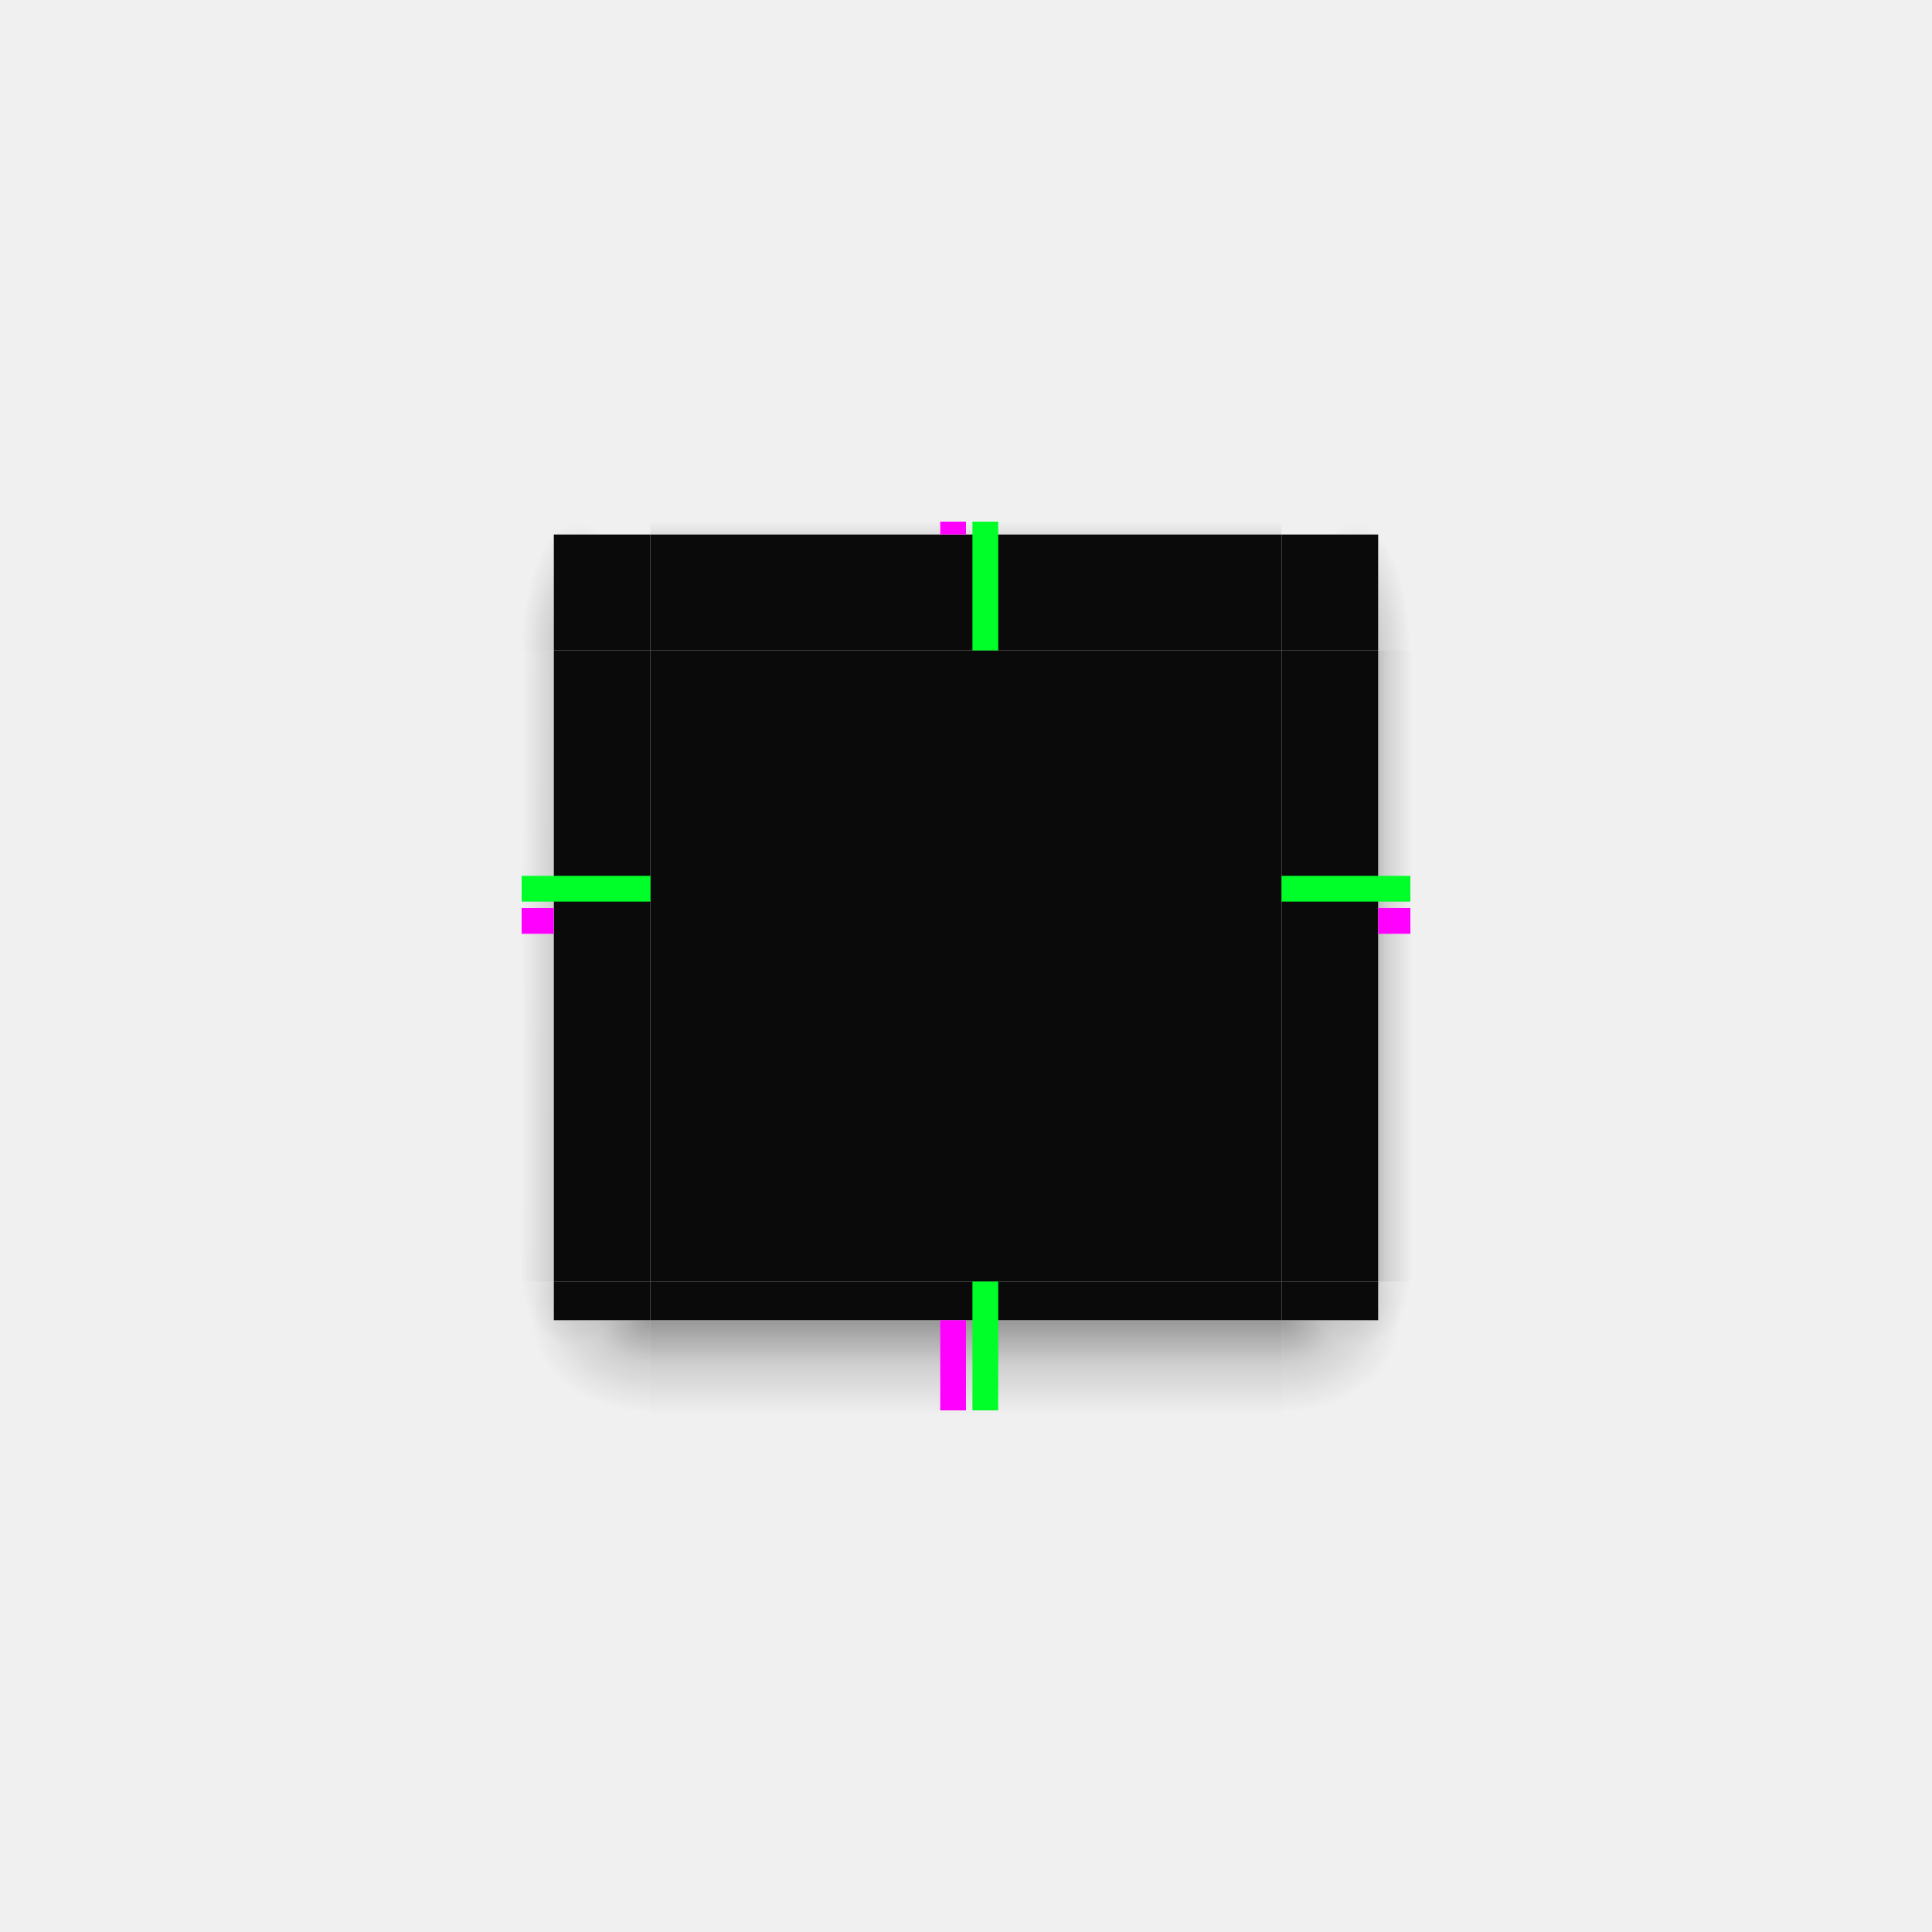
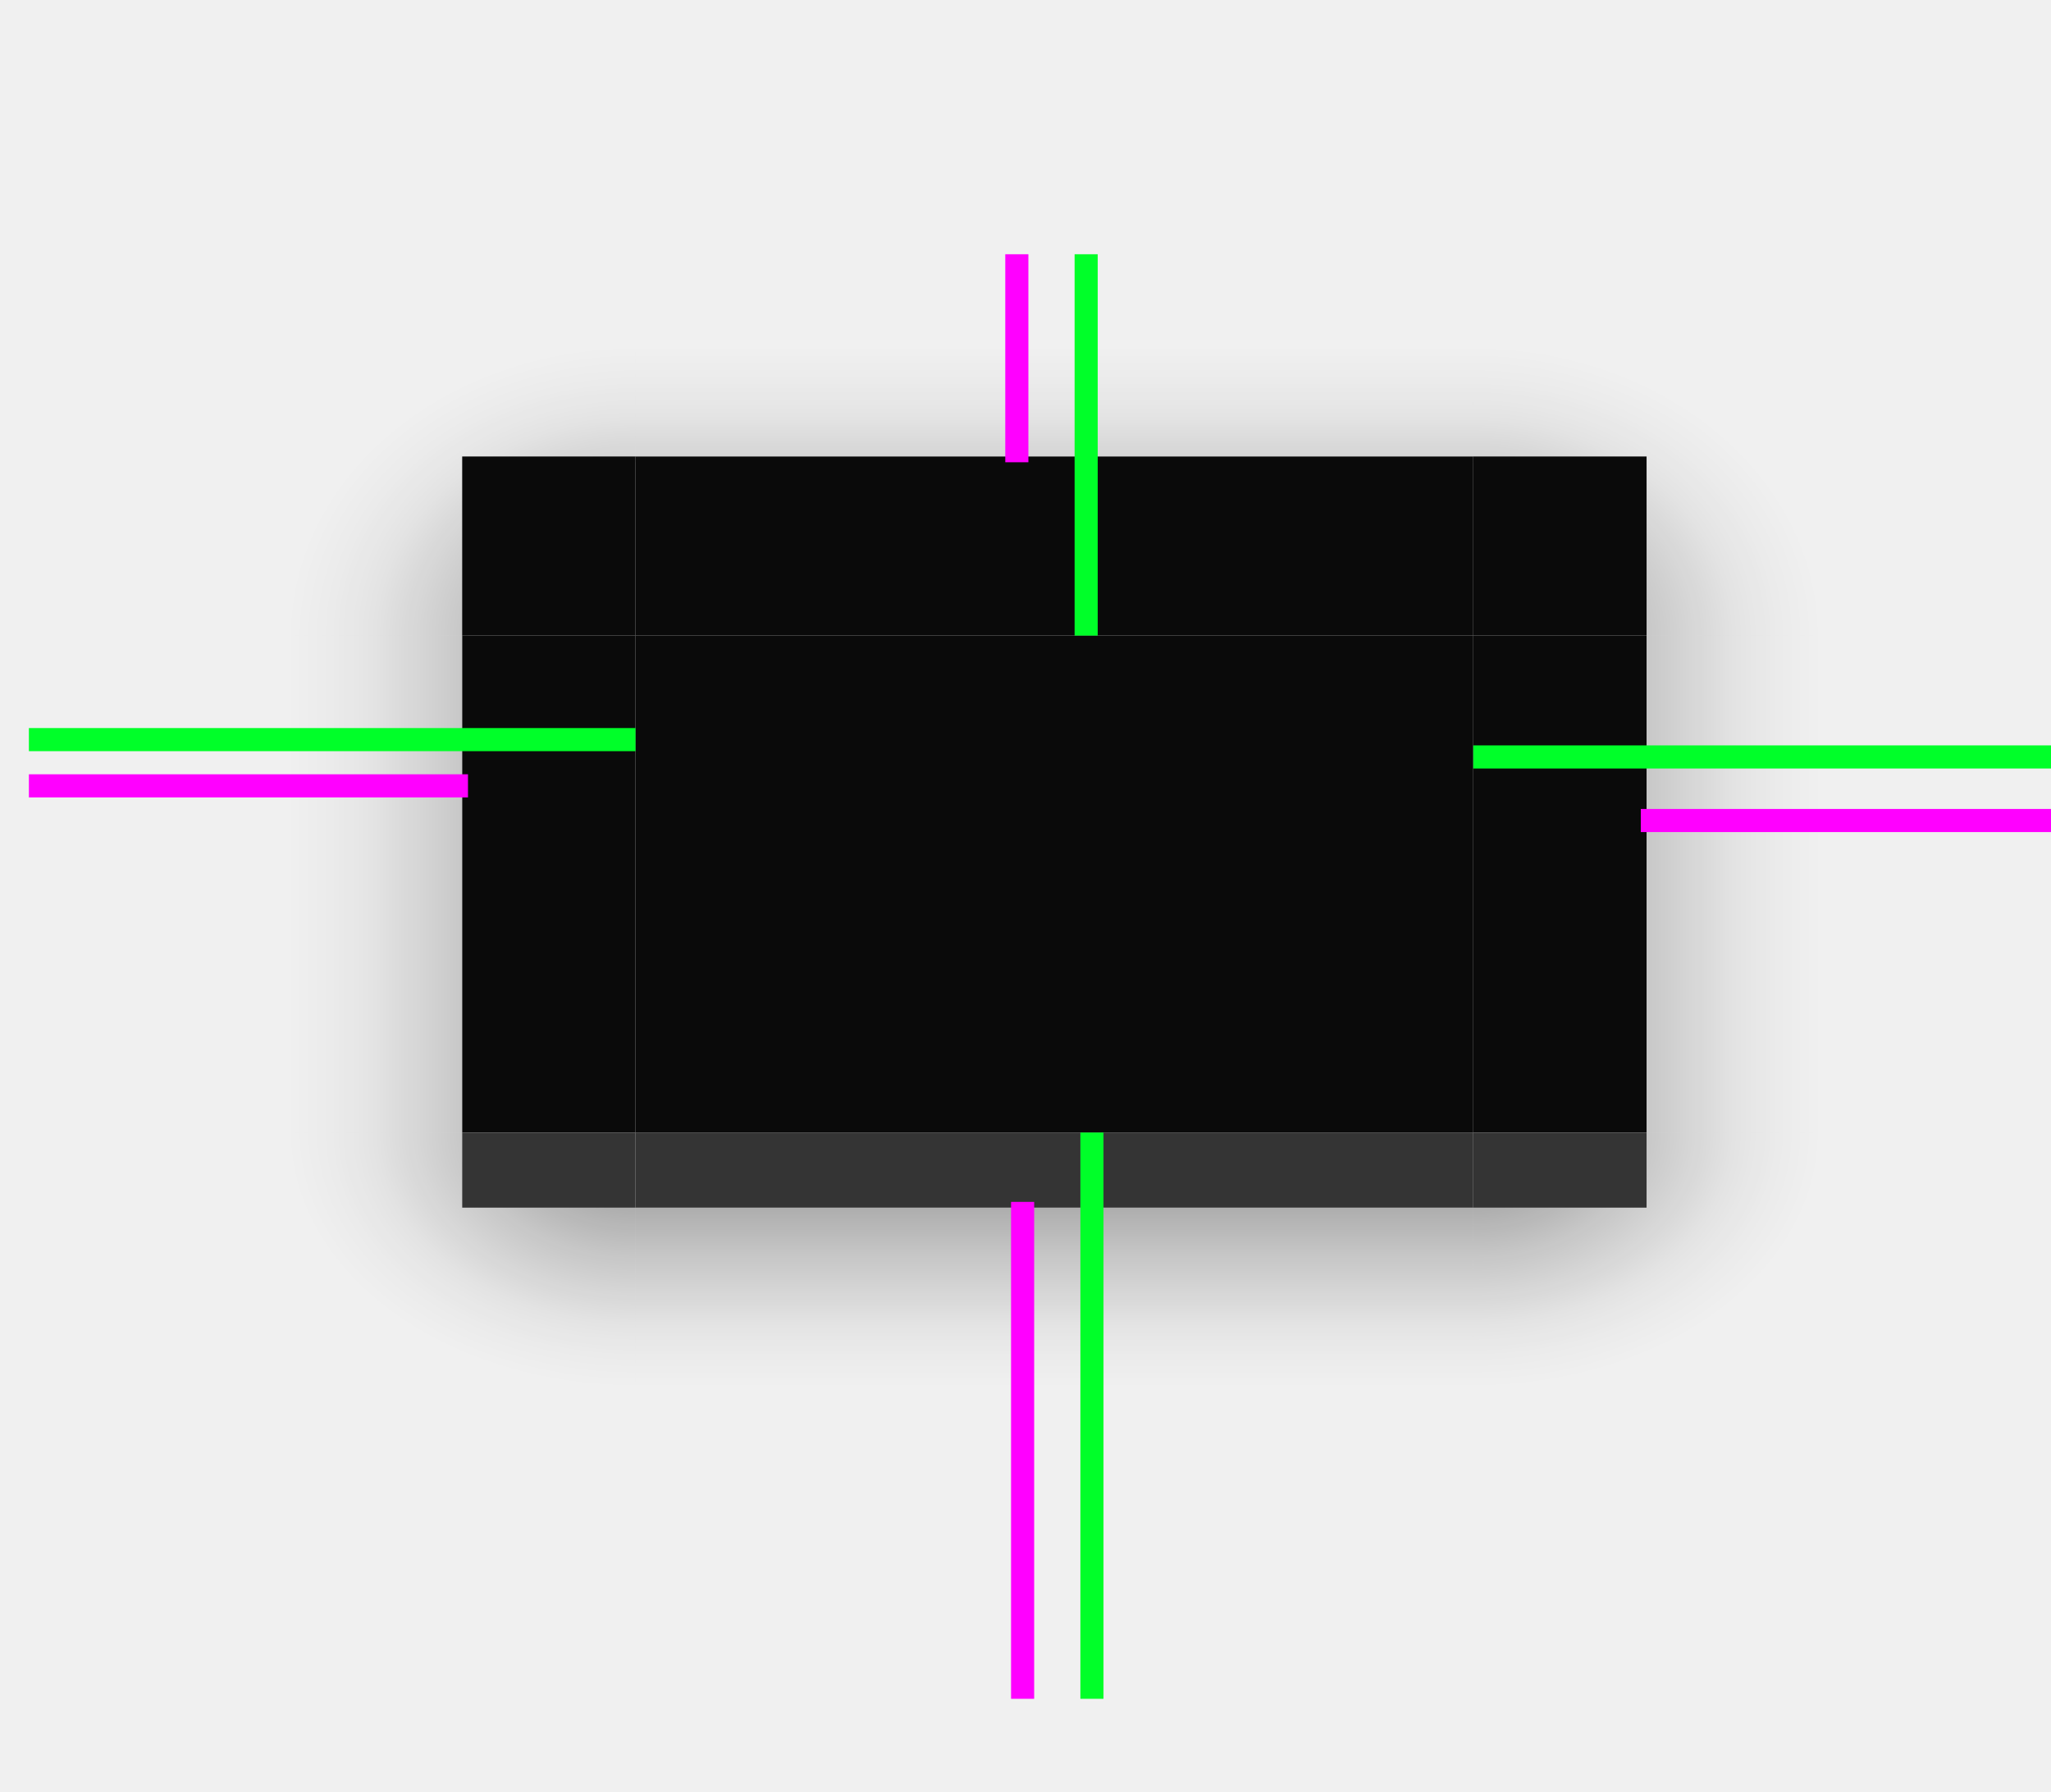
- <svg xmlns="http://www.w3.org/2000/svg" xmlns:xlink="http://www.w3.org/1999/xlink" id="svg4198" width="300" height="300" version="1.1" viewBox="0 0 300 300">
-   <defs id="defs4200">
-     <linearGradient id="linearGradient1701">
-       <stop id="stop1695" offset="0" style="stop-opacity:.353" />
-       <stop id="stop1697" offset="0.452" style="stop-opacity:.137" />
-       <stop id="stop1699" offset="1" style="stop-opacity:0" />
+ <svg xmlns="http://www.w3.org/2000/svg" xmlns:xlink="http://www.w3.org/1999/xlink" version="1.0" id="svg3642" height="310" width="355">
+   <defs id="defs3644">
+     <linearGradient id="shadow_active">
+       <stop style="stop-color:#000000;stop-opacity:0.922;" offset="0" id="stop7028" />
+       <stop style="stop-color:#000000;stop-opacity:0.741;" offset="0.125" id="stop7026" />
+       <stop style="stop-color:#000000;stop-opacity:0.602;" offset="0.25" id="stop6834" />
+       <stop style="stop-color:#000000;stop-opacity:0.331;" offset="0.5" id="stop6832" />
+       <stop id="stop6836" offset="0.75" style="stop-color:#000000;stop-opacity:0.108;" />
+       <stop style="stop-color:#000000;stop-opacity:0.039;" offset="0.875" id="stop6894" />
+       <stop style="stop-color:#000000;stop-opacity:0;" offset="1" id="stop6721" />
    </linearGradient>
-     <linearGradient id="linearGradient1691">
-       <stop style="stop-opacity:.353" offset="0" id="stop1685" />
-       <stop style="stop-opacity:.137" offset=".45" id="stop1687" />
-       <stop style="stop-opacity:0" offset="1" id="stop1689" />
+     <linearGradient y2="181.628" x2="398" y1="138.14" x1="398" gradientTransform="matrix(1,0,0,1.011765,0,137.2353)" gradientUnits="userSpaceOnUse" id="linearGradient5688" xlink:href="#shadow_active" />
+     <linearGradient y2="15.556" x2="396" y1="64.167" x1="396" gradientTransform="matrix(1,0,0,1.028569,-215,50.00005)" gradientUnits="userSpaceOnUse" id="linearGradient6612" xlink:href="#shadow_active" />
+     <linearGradient y2="166.802" x2="398" y1="138.14" x1="398" gradientTransform="matrix(1,0,0,1.011765,0,137.1573)" gradientUnits="userSpaceOnUse" id="linearGradient5688-2" xlink:href="#shadow_inactive" />
+     <linearGradient id="shadow_inactive">
+       <stop id="stop6719-25" offset="0" style="stop-color:#000000;stop-opacity:1;" />
+       <stop style="stop-color:#000000;stop-opacity:0.639;" offset="0.25" id="stop6834-1" />
+       <stop style="stop-color:#000000;stop-opacity:0.337;" offset="0.5" id="stop6832-0" />
+       <stop id="stop6836-0" offset="0.75" style="stop-color:#000000;stop-opacity:0.108;" />
+       <stop style="stop-color:#000000;stop-opacity:0.039;" offset="0.875" id="stop6894-7" />
+       <stop style="stop-color:#000000;stop-opacity:0;" offset="1" id="stop6721-4" />
    </linearGradient>
-     <linearGradient id="linearGradient1681">
-       <stop id="stop1675" offset="0" style="stop-opacity:.353" />
-       <stop id="stop1677" offset=".45" style="stop-opacity:.137" />
-       <stop id="stop1679" offset="1" style="stop-opacity:0" />
-     </linearGradient>
-     <linearGradient id="linearGradient1671">
-       <stop style="stop-opacity:.353" offset="0" id="stop1665" />
-       <stop style="stop-opacity:.137" offset=".45" id="stop1667" />
-       <stop style="stop-opacity:0" offset="1" id="stop1669" />
-     </linearGradient>
-     <linearGradient id="linearGradient1661">
-       <stop id="stop1655" offset="0" style="stop-opacity:.353" />
-       <stop id="stop1657" offset=".45" style="stop-opacity:.137" />
-       <stop id="stop1659" offset="1" style="stop-opacity:0" />
-     </linearGradient>
-     <linearGradient id="linearGradient1651">
-       <stop style="stop-opacity:.353" offset="0" id="stop1645" />
-       <stop style="stop-opacity:.137" offset=".45" id="stop1647" />
-       <stop style="stop-opacity:0" offset="1" id="stop1649" />
-     </linearGradient>
-     <linearGradient id="linearGradient1641">
-       <stop id="stop1635" offset="0" style="stop-opacity:.353" />
-       <stop id="stop1637" offset=".45" style="stop-opacity:.137" />
-       <stop id="stop1639" offset="1" style="stop-opacity:0" />
-     </linearGradient>
-     <linearGradient id="linearGradient1631">
-       <stop style="stop-opacity:.353" offset="0" id="stop1625" />
-       <stop style="stop-opacity:.137" offset=".45" id="stop1627" />
-       <stop style="stop-opacity:0" offset="1" id="stop1629" />
-     </linearGradient>
-     <linearGradient id="linearGradient1621">
-       <stop id="stop1615" offset="0" style="stop-opacity:.353" />
-       <stop id="stop1617" offset=".45" style="stop-opacity:.137" />
-       <stop id="stop1619" offset="1" style="stop-opacity:0" />
-     </linearGradient>
-     <linearGradient id="linearGradient1611">
-       <stop style="stop-opacity:.353" offset="0" id="stop1605" />
-       <stop style="stop-opacity:.137" offset=".45" id="stop1607" />
-       <stop style="stop-opacity:0" offset="1" id="stop1609" />
-     </linearGradient>
-     <linearGradient id="linearGradient1601">
-       <stop id="stop1595" offset="0" style="stop-opacity:.353" />
-       <stop id="stop1597" offset=".45" style="stop-opacity:.137" />
-       <stop id="stop1599" offset="1" style="stop-opacity:0" />
-     </linearGradient>
-     <linearGradient id="linearGradient1591">
-       <stop style="stop-opacity:.353" offset="0" id="stop1585" />
-       <stop style="stop-opacity:.137" offset=".45" id="stop1587" />
-       <stop style="stop-opacity:0" offset="1" id="stop1589" />
-     </linearGradient>
-     <linearGradient id="linearGradient1581">
-       <stop id="stop1575" offset="0" style="stop-opacity:.353" />
-       <stop id="stop1577" offset=".45" style="stop-opacity:.137" />
-       <stop id="stop1579" offset="1" style="stop-opacity:0" />
-     </linearGradient>
-     <linearGradient id="linearGradient1571">
-       <stop style="stop-opacity:.353" offset="0" id="stop1565" />
-       <stop style="stop-opacity:.137" offset=".45" id="stop1567" />
-       <stop style="stop-opacity:0" offset="1" id="stop1569" />
-     </linearGradient>
-     <linearGradient id="linearGradient1561">
-       <stop id="stop1555" offset="0" style="stop-opacity:.353" />
-       <stop id="stop1557" offset=".45" style="stop-opacity:.137" />
-       <stop id="stop1559" offset="1" style="stop-opacity:0" />
-     </linearGradient>
-     <linearGradient id="linearGradient1551">
-       <stop style="stop-opacity:.353" offset="0" id="stop1545" />
-       <stop style="stop-opacity:.137" offset=".45" id="stop1547" />
-       <stop style="stop-opacity:0" offset="1" id="stop1549" />
-     </linearGradient>
-     <linearGradient id="linearGradient1541">
-       <stop id="stop1535" offset="0" style="stop-opacity:.353" />
-       <stop id="stop1537" offset=".45" style="stop-opacity:.137" />
-       <stop id="stop1539" offset="1" style="stop-opacity:0" />
-     </linearGradient>
-     <linearGradient id="linearGradient1531">
-       <stop style="stop-opacity:.353" offset="0" id="stop1525" />
-       <stop style="stop-opacity:.137" offset=".45" id="stop1527" />
-       <stop style="stop-opacity:0" offset="1" id="stop1529" />
-     </linearGradient>
-     <linearGradient id="linearGradient1521">
-       <stop id="stop1515" offset="0" style="stop-opacity:.353" />
-       <stop id="stop1517" offset=".45" style="stop-opacity:.137" />
-       <stop id="stop1519" offset="1" style="stop-opacity:0" />
-     </linearGradient>
-     <linearGradient id="linearGradient1511">
-       <stop style="stop-opacity:.353" offset="0" id="stop1505" />
-       <stop style="stop-opacity:.137" offset=".45" id="stop1507" />
-       <stop style="stop-opacity:0" offset="1" id="stop1509" />
-     </linearGradient>
-     <linearGradient id="linearGradient1501">
-       <stop id="stop1495" offset="0" style="stop-opacity:.353" />
-       <stop id="stop1497" offset=".45" style="stop-opacity:.137" />
-       <stop id="stop1499" offset="1" style="stop-opacity:0" />
-     </linearGradient>
-     <linearGradient id="linearGradient1491">
-       <stop style="stop-opacity:.353" offset="0" id="stop1485" />
-       <stop style="stop-opacity:.137" offset=".45" id="stop1487" />
-       <stop style="stop-opacity:0" offset="1" id="stop1489" />
-     </linearGradient>
-     <linearGradient id="linearGradient1481">
-       <stop id="stop1475" offset="0" style="stop-opacity:.353" />
-       <stop id="stop1477" offset=".45" style="stop-opacity:.137" />
-       <stop id="stop1479" offset="1" style="stop-opacity:0" />
-     </linearGradient>
-     <linearGradient id="linearGradient1471">
-       <stop style="stop-opacity:.353" offset="0" id="stop1465" />
-       <stop style="stop-opacity:.137" offset=".45" id="stop1467" />
-       <stop style="stop-opacity:0" offset="1" id="stop1469" />
-     </linearGradient>
-     <linearGradient id="linearGradient1461">
-       <stop id="stop1455" offset="0" style="stop-opacity:.353" />
-       <stop id="stop1457" offset=".45" style="stop-opacity:.137" />
-       <stop id="stop1459" offset="1" style="stop-opacity:0" />
-     </linearGradient>
-     <linearGradient id="linearGradient1451">
-       <stop style="stop-opacity:.353" offset="0" id="stop1445" />
-       <stop style="stop-opacity:.137" offset=".45" id="stop1447" />
-       <stop style="stop-opacity:0" offset="1" id="stop1449" />
-     </linearGradient>
-     <linearGradient id="linearGradient890">
-       <stop style="stop-opacity:.353" offset="0" id="stop884" />
-       <stop style="stop-opacity:.137" offset="0.701" id="stop886" />
-       <stop style="stop-opacity:0" offset="1" id="stop888" />
-     </linearGradient>
-     <linearGradient id="linearGradient882">
-       <stop style="stop-opacity:.353" offset="0" id="stop876" />
-       <stop style="stop-opacity:.137" offset="0.5" id="stop878" />
-       <stop style="stop-opacity:0" offset="1" id="stop880" />
-     </linearGradient>
-     <linearGradient id="linearGradient874">
-       <stop style="stop-opacity:.353" offset="0" id="stop868" />
-       <stop style="stop-opacity:.137" offset="0.4" id="stop870" />
-       <stop style="stop-opacity:0" offset="1" id="stop872" />
-     </linearGradient>
-     <radialGradient id="radialGradient1933" cx="52" cy="20.518" r="3" fx="52" fy="20.518" gradientTransform="matrix(5.1222304e-6,-6.666662,2.857143,2.19444e-6,30.94958,1200.031)" gradientUnits="userSpaceOnUse" xlink:href="#linearGradient2643-6" />
-     <linearGradient id="linearGradient2643-6">
-       <stop id="stop2639-7" offset="0" style="stop-opacity:.353" />
-       <stop id="stop2655-5" offset=".45" style="stop-opacity:.137" />
-       <stop id="stop2641-3" offset="1" style="stop-opacity:0" />
-     </linearGradient>
-     <radialGradient id="radialGradient1562" cx="54.702" cy="24.514" r="3" fx="54.702" fy="24.514" gradientTransform="matrix(-4.1595182e-8,-1.999999,6.190497,-1.1695948e-7,-50.75384,948.7652)" gradientUnits="userSpaceOnUse" xlink:href="#linearGradient882" />
-     <radialGradient id="radialGradient1987" cx="52.084" cy="51.595" r="3" fx="52.084" fy="51.595" gradientTransform="matrix(-6.190477,1.5994408e-6,-1.2303386e-6,-4.761903,421.9957,1202.768)" gradientUnits="userSpaceOnUse" xlink:href="#linearGradient2643-6" />
-     <radialGradient id="radialGradient2009" cx="53.027" cy="52.74" r="3" fx="53.027" fy="52.74" gradientTransform="matrix(-2.62889,-0.00525889,0.00666803,-3.333324,227.937,1127.458)" gradientUnits="userSpaceOnUse" xlink:href="#linearGradient2643-6" />
-     <linearGradient id="linearGradient7337" x1="53" x2="53" y1="53.199" y2="59" gradientTransform="matrix(3.0625,0,0,2.452335,-61.31249,827.3884)" gradientUnits="userSpaceOnUse" xlink:href="#linearGradient2643-6" />
-     <linearGradient id="linearGradient7463" x1="53" x2="53" y1="21" y2="18" gradientTransform="matrix(3.0625,0,0,1.999999,-61.31249,797.3622)" gradientUnits="userSpaceOnUse" xlink:href="#linearGradient874" />
-     <linearGradient id="linearGradient2050" x1="51" x2="47" y1="35.02" y2="35" gradientTransform="matrix(2.25,0,0,3.0625,-24.75001,792.1122)" gradientUnits="userSpaceOnUse" xlink:href="#linearGradient2643-6" />
-     <linearGradient id="linearGradient5030" x1="50.181" x2="47" y1="35" y2="35" gradientTransform="matrix(2.378572,0,0,3.0625,-31.07858,792.1122)" gradientUnits="userSpaceOnUse" xlink:href="#linearGradient2643-6" />
-     <radialGradient id="radialGradient5032" cx="53.494" cy="24.514" r="3" fx="53.494" fy="24.514" gradientTransform="matrix(0,-3.347414,6.190497,1.9729625e-8,-50.75384,1022.471)" gradientUnits="userSpaceOnUse" xlink:href="#linearGradient890" />
-     <radialGradient id="radialGradient5034" cx="52" cy="20.518" r="3" fx="52" fy="20.518" gradientTransform="matrix(5.1222304e-6,-6.666662,2.857143,2.19444e-6,30.94958,1200.031)" gradientUnits="userSpaceOnUse" xlink:href="#linearGradient2643-6" />
-     <radialGradient id="radialGradient5044" cx="53.027" cy="52.74" r="3" fx="53.027" fy="52.74" gradientTransform="matrix(-2.62889,-0.00525889,0.00666803,-3.333324,227.937,1127.458)" gradientUnits="userSpaceOnUse" xlink:href="#linearGradient2643-6" />
-     <radialGradient id="radialGradient5046" cx="52.084" cy="51.595" r="3" fx="52.084" fy="51.595" gradientTransform="matrix(-6.190477,1.5994408e-6,-1.2303386e-6,-4.761903,421.9957,1202.768)" gradientUnits="userSpaceOnUse" xlink:href="#linearGradient2643-6" />
-     <radialGradient xlink:href="#linearGradient1701" id="radialGradient2246" gradientUnits="userSpaceOnUse" gradientTransform="matrix(-6.190477,1.5994408e-6,-1.2303386e-6,-4.761903,421.9957,1202.768)" cx="51.853" cy="51.535" fx="51.853" fy="51.535" r="3" />
-     <radialGradient xlink:href="#linearGradient2643-6" id="radialGradient2254" gradientUnits="userSpaceOnUse" gradientTransform="matrix(-2.62889,-0.00525889,0.00666803,-3.333324,227.937,1127.458)" cx="53.027" cy="52.74" fx="53.027" fy="52.74" r="3" />
-     <radialGradient xlink:href="#linearGradient2643-6" id="radialGradient4116" gradientUnits="userSpaceOnUse" gradientTransform="matrix(5.1222304e-6,-6.666662,2.857143,2.19444e-6,30.94958,1200.031)" cx="52" cy="20.518" fx="52" fy="20.518" r="3" />
+     <linearGradient y2="30" x2="396" y1="66" x1="396" gradientTransform="translate(200,5)" gradientUnits="userSpaceOnUse" id="linearGradient6612-5" xlink:href="#shadow_inactive" />
+     <linearGradient y2="99" x2="289.283" y1="99" x1="348.493" gradientTransform="matrix(1.013333,0,0,1,-3.265006,140)" gradientUnits="userSpaceOnUse" id="linearGradient1126" xlink:href="#shadow_active" />
+     <radialGradient r="17.5" fy="80.417" fx="296.477" cy="80.417" cx="296.477" gradientTransform="matrix(8.1359764e-7,-2.857132,3.428571,1.1278823e-6,-165.7145,963.0745)" gradientUnits="userSpaceOnUse" id="radialGradient1306" xlink:href="#shadow_active" />
+     <linearGradient y2="99.015" x2="304.086" y1="99.015" x1="348.493" gradientTransform="matrix(1.013333,0,0,1,-3.265006,140)" gradientUnits="userSpaceOnUse" id="linearGradient1389" xlink:href="#shadow_inactive" />
+     <radialGradient r="17.5" fy="178.723" fx="48.271" cy="178.723" cx="48.271" gradientTransform="matrix(-3.428572,1.6634772e-6,0,-2.514285,275.5001,645.3609)" gradientUnits="userSpaceOnUse" id="radialGradient965" xlink:href="#shadow_active" />
+     <radialGradient r="17.5" fy="181.177" fx="48.271" cy="181.177" cx="48.271" gradientTransform="matrix(-2.571429,7.4376767e-7,-2.0148289e-7,-1.657142,594.1251,496.2359)" gradientUnits="userSpaceOnUse" id="radialGradient967" xlink:href="#shadow_inactive" />
+     <radialGradient r="17.5" fy="80.417" fx="296.451" cy="80.417" cx="296.451" gradientTransform="matrix(-3.7607938e-7,-2.057117,2.571432,-5.1233137e-7,263.2141,725.8343)" gradientUnits="userSpaceOnUse" id="radialGradient969" xlink:href="#shadow_inactive" />
+     <linearGradient y2="99" x2="289.283" y1="99" x1="348.493" gradientTransform="matrix(1.013333,0,0,1,-3.265006,140)" gradientUnits="userSpaceOnUse" id="linearGradient968" xlink:href="#shadow_active" />
+     <linearGradient y2="99.015" x2="304.086" y1="99.015" x1="348.493" gradientTransform="matrix(1.013333,0,0,1,-3.265006,140)" gradientUnits="userSpaceOnUse" id="linearGradient1012" xlink:href="#shadow_inactive" />
  </defs>
-   <path style="fill:#0a0a0a;fill-opacity:1;fill-rule:evenodd;stroke:none;opacity:1" id="decoration-center" d="m 101,101 v 98 h 98 v -98 z" />
-   <g id="decoration-left" transform="translate(0,-752.3622)">
-     <path style="color:#000000;line-height:normal;font-family:Sans;text-indent:0;text-align:start;text-transform:none;fill:url(#linearGradient2050);stroke:none;stroke-width:1.153" id="path5066" d="m 81,853.362 v 98 h 5 v -98 z" />
-     <path style="fill:#0a0a0a;fill-opacity:1;fill-rule:evenodd;stroke:none;stroke-width:0.725;opacity:1" id="path5064" d="m 101,951.362 v -97.999 H 86 v 98 z" />
+   <g transform="translate(0,-90)" id="layer1">
+     <g transform="translate(140,-31.063)" id="decoration-inactive-topleft">
+       <path transform="translate(-140,115.063)" d="m 365,50 v 66 h 76 V 98 c 0,-6.648 5.352,-12 12,-12 h 17 V 50 Z" style="opacity:0.5;fill:url(#radialGradient969);fill-opacity:1;stroke:none" id="rect6520-3-2-6" />
+       <path d="M 453 79 C 445.798 79 440 84.798 440 92 L 440 110 L 441 110 L 441 92 C 441 85.352 446.352 80 453 80 L 470 80 L 470 79 L 453 79 z " style="opacity:1;fill:#ffffff;fill-opacity:1;stroke:none" id="path202" transform="translate(-140,121.063)" />
+       <g id="6utrh-9">
+         <g transform="translate(0,1)" id="decoration-toplefthaerty-5">
+           <g id="49093u-9" transform="translate(-19,25)">
+             <path id="rect5073-4-9-6" style="opacity:1;fill:#0a0a0a;fill-opacity:1;stroke:none;stroke-width:1" d="M 440 79 L 440 110 L 441 110 L 470 110 L 470 80 L 470 79 L 440 79 z " transform="translate(-121,95.063)" />
+             <path id="path963" style="opacity:1;fill:#0a0a0a;fill-opacity:1;stroke:none;stroke-width:0.183" d="m 319,174.063 v 31 H 319.033 320 v -30 -1 z" />
+             <path id="path975" style="opacity:1;fill:#0a0a0a;fill-opacity:1;stroke:none;stroke-width:0.177" d="m 320,174.063 v 1 H 320.967 349 v -0.968 -0.032 z" />
+           </g>
+         </g>
+       </g>
+     </g>
+     <g id="decoration-right" transform="matrix(-1,0,0,1,604.875,3)">
+       <path style="opacity:0.5;fill:url(#linearGradient968);fill-opacity:1;stroke:none;stroke-width:1.007" d="m 244.875,197 v 86 h 76 v -86 z" id="path960" />
+       <path transform="matrix(-1,0,0,1,604.875,81)" d="m 284,116 v 86 h 1 v -86 z" style="opacity:1;fill:#ffffff;fill-opacity:1;stroke:none" id="path962" />
+       <path id="path964" style="opacity:1;fill:#0a0a0a;fill-opacity:1;stroke:none" d="M 255 110 L 255 196 L 284 196 L 285 196 L 285 110 L 284 110 L 255 110 z " transform="matrix(-1,0,0,1,604.875,87)" />
+     </g>
+     <g id="g4418" style="display:none" transform="translate(-1453.445,-465.2191)" />
+     <g id="layer2" style="display:inline" transform="translate(-1453.445,-465.2191)" />
+     <g transform="translate(975.6159,-1945.099)" id="g2424" style="display:none" />
+     <g transform="translate(975.6159,-1945.099)" id="g2426" style="display:inline" />
+     <g transform="translate(1021.594,-976.2358)" id="g3429" />
+     <g transform="translate(2807.884,-592.7777)" id="g19758" />
+     <g transform="translate(3912.709,-1471.047)" id="g3935" />
+     <g transform="translate(1514.84,-1486.394)" id="g8459" />
+     <g transform="translate(164.0222,-157.7826)" id="g28391" />
+     <g transform="translate(1268.847,-1036.052)" id="g28393" />
+     <g transform="translate(-1129.022,-1051.399)" id="g28395" />
+     <g transform="translate(2310.522,-165.7826)" id="g6598" />
+     <g transform="translate(3415.347,-1044.052)" id="g6640" />
+     <g transform="translate(1017.478,-1059.399)" id="g6716" />
+     <g style="opacity:0.459" transform="matrix(1,0,0,-1,-153.4451,295.1744)" id="g6850" />
+     <g transform="translate(-1919.565,-153.3622)" style="display:none" id="g4240" />
+     <g transform="translate(-1919.565,-153.3622)" style="display:inline" id="g4242" />
+     <g style="display:none" id="g4244" transform="translate(509.496,-1633.242)" />
+     <g style="display:inline" id="g4246" transform="translate(509.496,-1633.242)" />
+     <g id="g4248" transform="translate(555.4738,-664.3789)" />
+     <g id="g4250" transform="translate(2341.764,-280.9208)" />
+     <g id="g4252" transform="translate(3446.59,-1159.19)" />
+     <g id="g4254" transform="translate(1048.72,-1174.537)" />
+     <g id="g4256" transform="translate(-302.0977,154.0743)" />
+     <g id="g4258" transform="translate(802.7275,-724.1951)" />
+     <g id="g4260" transform="translate(-1595.142,-739.5423)" />
+     <g id="g4262" transform="translate(1844.402,146.0743)" />
+     <g id="g4264" transform="translate(2949.227,-732.1951)" />
+     <g id="g4266" transform="translate(551.3578,-747.5423)" />
+     <g id="g4268" transform="matrix(1,0,0,-1,-619.565,607.0312)" style="opacity:0.459" />
+     <g transform="translate(-215,9)" id="decoration-bottom">
+       <path id="path6217-8" d="m 325,289 v 86 h 145 v -86 z" style="opacity:0.5;fill:url(#linearGradient5688);fill-opacity:1;stroke:none;stroke-width:1.006" />
+       <path style="opacity:1;fill:#ffffff;fill-opacity:1;stroke:none;stroke-width:0.414" d="M 470,289 H 325 v 1 h 145 z" id="path6214-7" />
+       <path id="path6211-7" style="opacity:1;fill:#343434;fill-opacity:1;stroke:none;stroke-width:1.414" d="M 110 196 L 110 208 L 110 209 L 255 209 L 255 208 L 255 196 L 110 196 z " transform="translate(215,81)" />
+     </g>
+     <path id="decoration-center" d="m 110,200 v 86 h 145 v -86 z" style="opacity:1;fill:#0a0a0a;fill-opacity:1;stroke:none" />
+     <g transform="translate(-215,-5.99995)" id="decoration-top">
+       <path transform="translate(215,89.99995)" d="M 110,50 V 86 H 255 V 50 Z" style="opacity:0.5;fill:url(#linearGradient6612);fill-opacity:1;stroke:none;stroke-width:1.014" id="path6055-5" />
+       <path transform="translate(215,89.99995)" d="m 110,85 v 1 h 145 v -1 z" style="opacity:1;fill:#ffffff;fill-opacity:1;stroke:none" id="path6098-4" />
+       <path id="path6092-3" style="opacity:1;fill:#0a0a0a;fill-opacity:1;stroke:none;stroke-width:1" d="M 110 79 L 110 80 L 110 110 L 255 110 L 255 80 L 255 79 L 110 79 z " transform="translate(215,95.99995)" />
+     </g>
+     <g transform="translate(-239.875,3)" id="decoration-left">
+       <path id="path6345-1" d="m 244.875,197 v 86 h 76 v -86 z" style="opacity:0.5;fill:url(#linearGradient1126);fill-opacity:1;stroke:none;stroke-width:1.007" />
+       <path transform="translate(239.875,81)" d="m 80,116 v 86 h 1 v -86 z" style="opacity:1;fill:#ffffff;fill-opacity:1;stroke:none" id="path6342-6" />
+       <path id="path6339-9" style="opacity:1;fill:#0a0a0a;fill-opacity:1;stroke:none" d="M 80 110 L 80 196 L 81 196 L 110 196 L 110 110 L 81 110 L 80 110 z " transform="translate(239.875,87)" />
+     </g>
+     <g transform="translate(145,9.07798)" id="decoration-inactive-bottom">
+       <path id="path6217-8-2" d="m 325,288.922 v 86 h 145 v -86 z" style="opacity:0.5;fill:url(#linearGradient5688-2);fill-opacity:1;stroke:none;stroke-width:1.006" />
+       <path style="opacity:1;fill:#ffffff;fill-opacity:1;stroke:none;stroke-width:0.392" d="M 470,288.922 H 325 v 1 h 145 z" id="path6214-7-4" />
+       <path id="path6211-7-5" style="opacity:1;fill:#343434;fill-opacity:1;stroke:none;stroke-width:1.414" d="M 470 196 L 470 208 L 470 209 L 615 209 L 615 208 L 615 196 L 470 196 z " transform="translate(-145,80.92202)" />
+       <path id="path971" style="opacity:1;fill:#343434;fill-opacity:1;stroke:none;stroke-width:0.392" d="m 325,288.922 v 0.923 0.077 h 145 v -0.077 -0.923 z" />
+     </g>
+     <path id="decoration-inactive-center" d="m 470,200 v 86 h 145 v -86 z" style="opacity:1;fill:#0a0a0a;fill-opacity:1;stroke:none" />
+     <g transform="translate(145,-6)" id="decoration-inactive-top">
+       <path id="path6055-5-5" transform="translate(-200,135)" d="M 525,5 V 41 H 670 V 5 Z" style="opacity:0.5;fill:url(#linearGradient6612-5);fill-opacity:1;stroke:none" />
+       <path id="path6098-4-8" style="opacity:1;fill:#ffffff;fill-opacity:1;stroke:none" d="m 470,85 v 1 h 145 v -1 z" transform="translate(-145,90)" />
+       <path id="path6092-3-3" style="opacity:1;fill:#0a0a0a;fill-opacity:1;stroke:none;stroke-width:1" d="M 470 79 L 470 80 L 470 110 L 615 110 L 615 80 L 615 79 L 470 79 z " transform="translate(-145,96)" />
+       <path id="path977" style="opacity:1;fill:#0a0a0a;fill-opacity:1;stroke:none;stroke-width:0.18" d="M 325,175 V 175.032 176 H 470 V 175.032 175 Z" />
+     </g>
+     <g transform="translate(120.125,2.98452)" id="decoration-inactive-left">
+       <path id="path6345-1-1" d="m 244.875,197.015 v 86 l 76,-0.015 v -85.985 z" style="opacity:0.5;fill:url(#linearGradient1389);fill-opacity:1;stroke:none;stroke-width:1.007" />
+       <path style="opacity:1;fill:#ffffff;fill-opacity:1;stroke:none;stroke-width:0.447" d="m 319.875,197.015 v 86 h 1 v -86 z" id="path6342-6-6" />
+       <path id="path6339-9-9" style="opacity:1;fill:#0a0a0a;fill-opacity:1;stroke:none" d="M 440 110 L 440 196 L 441 196 L 470 196 L 470 110 L 441 110 L 440 110 z " transform="translate(-120.125,87.01548)" />
+       <path id="path965" style="opacity:1;fill:#0a0a0a;fill-opacity:1;stroke:none;stroke-width:0.183" d="m 319.875,197.015 v 86 h 0.033 0.967 v -86 h -0.967 z" />
+     </g>
+     <g id="decoration-bottomleft" transform="translate(-385,-4.000015)">
+       <path id="rect7023-1" style="opacity:1;fill:#343434;fill-opacity:1;stroke:none;stroke-width:1" d="M 80 196 L 80 209 L 110 209 L 110 208 L 110 196 L 81 196 L 80 196 z " transform="translate(385,94.00002)" />
+       <g id="hrh-6" transform="matrix(1,0,0,0.9993211,165,-10.66658)">
+         <path id="rect5099-9-5" style="opacity:0.5;fill:url(#radialGradient965);fill-opacity:1;stroke:none" d="M 5 196 L 5 294 L 110 294 L 110 209 L 80 209 L 80 196 L 5 196 z " transform="matrix(1,0,0,1.000679,220,104.7377)" />
+         <g transform="translate(-20,24)" id="decoration-bottomleft57547-54-5">
+           <g id="g6659-3-3-0" />
+         </g>
+       </g>
+     </g>
+     <g id="decoration-inactive-bottomleft">
+       <path id="path4207" style="opacity:1;fill:#343434;fill-opacity:1;stroke:none;stroke-width:1.414" d="M 440 196 L 440 209 L 470 209 L 470 208 L 470 196 L 441 196 L 440 196 z " transform="translate(0,90)" />
+       <g id="hrh-3" transform="matrix(1,0,0,0.9993211,140,-14.60409)">
+         <path id="rect5099-9-6" style="opacity:0.5;fill:url(#radialGradient967);fill-opacity:1;stroke:none" d="M 365 196 L 365 294 L 470 294 L 470 209 L 440 209 L 440 196 L 365 196 z " transform="matrix(1,0,0,1.000679,-140,104.6752)" />
+         <g transform="translate(-20,24)" id="decoration-bottomleft57547-54-2">
+           <g id="g6659-3-3-4" />
+         </g>
+       </g>
+       <path id="path967" style="opacity:1;fill:#343434;fill-opacity:1;stroke:none;stroke-width:0.258" d="m 440,286 v 13 h 1 v -1 -12 h -0.967 z" />
+       <path id="path969" style="opacity:1;fill:#343434;fill-opacity:1;stroke:none;stroke-width:0.386" d="m 441,298 v 1 h 29 V 298.923 298 h -28.033 z" />
+     </g>
+     <rect y="134" x="174" height="36" width="4" id="shadow-hint-top-margin" style="opacity:1;fill:#ff00ff;fill-opacity:1;stroke:none;stroke-width:0.447" />
+     <rect y="298" x="175" height="86" width="4" id="shadow-hint-bottom-margin" style="opacity:1;fill:#ff00ff;fill-opacity:1;stroke:none;stroke-width:1.183" />
+     <rect y="230" x="284" height="4" width="76" id="shadow-hint-right-margin" style="opacity:1;fill:#ff00ff;fill-opacity:1;stroke:none;stroke-width:0.707" />
+     <rect y="224" x="5" height="4" width="76" id="shadow-hint-left-margin" style="opacity:1;fill:#ff00ff;fill-opacity:1;stroke:none;stroke-width:0.707" />
+     <rect style="fill:#00ff29;fill-opacity:1;stroke:none;stroke-width:1.085" y="134" x="186" height="66" width="4" id="hint-top-margin" />
+     <rect style="fill:#00ff29;fill-opacity:1;stroke:none;stroke-width:1.119" y="286" x="187" height="98" width="4" id="hint-bottom-margin" />
+     <rect style="fill:#00ff29;fill-opacity:1;stroke:none;stroke-width:1.085" transform="rotate(90)" y="-360" x="219" height="105" width="4" id="hint-right-margin" />
+     <rect style="fill:#00ff29;fill-opacity:1;stroke:none;stroke-width:1.085" transform="rotate(90)" y="-110" x="216" height="105" width="4" id="hint-left-margin" />
+     <g id="decoration-topleft" transform="matrix(-1,0,0,1,535,-31.0625)">
+       <path transform="matrix(-1,0,0,1,535,115.0625)" d="m 5,50 v 66 H 81 V 98 c 0,-6.648 5.352,-12 12,-12 h 17 V 50 Z" style="opacity:0.5;fill:url(#radialGradient1306);fill-opacity:1;stroke:none" id="path1019" />
+       <g id="g1027" transform="translate(250)">
+         <g transform="matrix(-1,0,0,1,524,26)" id="g1025">
+           <path id="path1023" style="opacity:1;fill:#0a0a0a;fill-opacity:1;stroke:none;stroke-width:1" d="M 80 79 L 80 110 L 81 110 L 110 110 L 110 80 L 110 79 L 80 79 z " transform="translate(239,95.0625)" />
+         </g>
+       </g>
+     </g>
+     <g id="decoration-inactive-right" transform="matrix(-1,0,0,1,964.875,2.98452)">
+       <path style="opacity:0.5;fill:url(#linearGradient1012);fill-opacity:1;stroke:none;stroke-width:1.007" d="m 244.875,197.015 v 86 l 76,-0.015 v -85.985 z" id="path1004" />
+       <path id="path1006" d="m 319.875,197.015 v 86 h 1 v -86 z" style="opacity:1;fill:#ffffff;fill-opacity:1;stroke:none;stroke-width:0.447" />
+       <path id="path1008" style="opacity:1;fill:#0a0a0a;fill-opacity:1;stroke:none" d="M 615 110 L 615 196 L 644 196 L 645 196 L 645 110 L 644 110 L 615 110 z " transform="matrix(-1,0,0,1,964.875,87.01548)" />
+       <path id="path973" style="opacity:1;fill:#0a0a0a;fill-opacity:1;stroke:none;stroke-width:0.183" d="m 320.875,197.015 v 86 h -0.967 -0.033 v -86 h 0.033 z" />
+     </g>
+     <use height="100%" width="100%" transform="matrix(-1,0,0,1,365,0)" id="decoration-topright" xlink:href="#decoration-topleft" y="0" x="0" />
+     <use height="100%" width="100%" transform="matrix(-1,0,0,1,1085,0)" id="decoration-inactive-topright" xlink:href="#decoration-inactive-topleft" y="0" x="0" />
+     <use height="100%" width="100%" transform="matrix(-1,0,0,1,365,0)" id="decoration-bottomright" xlink:href="#decoration-bottomleft" y="0" x="0" />
+     <use height="100%" width="100%" transform="matrix(-1,0,0,1,1085,0)" id="decoration-inactive-bottomright" xlink:href="#decoration-inactive-bottomleft" y="0" x="0" />
  </g>
-   <g id="decoration-top" transform="translate(0,-752.3622)">
-     <path style="fill:#0a0a0a;fill-opacity:1;fill-rule:evenodd;stroke:none;stroke-width:0.888;opacity:1" id="path1620" d="M 101.001,853.362 H 199 v -18 h -98 z" />
-     <path style="color:#000000;line-height:normal;font-family:Sans;text-indent:0;text-align:start;text-transform:none;fill:url(#linearGradient7463);stroke:none;stroke-width:0.628" id="path1622" d="m 199,833.362 h -98 v 2 h 98 z" />
-     <path d="M 101.001,836.362 H 199 v -1 h -98 z" id="path897" style="fill:#3c3c3c;fill-opacity:1;fill-rule:evenodd;stroke:none;stroke-width:0.888;opacity:0.001" />
-   </g>
-   <g id="decoration-bottom" transform="translate(0,-752.3622)">
-     <path style="color:#000000;line-height:normal;font-family:Sans;text-indent:0;text-align:start;text-transform:none;fill:url(#linearGradient7337);stroke:none;stroke-width:1.39" id="path1628" d="m 101,972.076 h 98 v -14.714 h -98 z" />
-     <path style="fill:#0a0a0a;fill-opacity:1;fill-rule:evenodd;stroke:none;stroke-width:0.512;opacity:1" id="path1626" d="M 198.999,951.362 H 101 v 6 h 98 z" />
-   </g>
-   <g id="decoration-bottomleft" transform="translate(0,-752.3622)">
-     <path style="color:#000000;line-height:normal;font-family:Sans;text-indent:0;text-align:start;text-transform:none;opacity:0.6;fill:url(#radialGradient2254);stroke:none;stroke-width:0.864" id="path2007" d="M 101,971.362 H 81 v -20 h 5 c 0,6 -1,6 6.429,6 H 101 Z" />
-     <path style="color:#000000;line-height:normal;font-family:Sans;text-indent:0;text-align:start;text-transform:none;fill:url(#radialGradient2246);stroke:none;stroke-width:0.864" id="path1818" d="M 101,971.362 H 81 v -20 h 5 v 5 c 0,0 -0.264,1 1.593,1 H 92.429 101 Z" />
-     <path style="opacity:1;fill:#0a0a0a;fill-opacity:1;fill-rule:evenodd;stroke:none;stroke-width:0.462" d="M 86 199 L 86 200 L 86 204 L 86 205 L 87 205 L 101 205 L 101 200 L 101 199 L 86 199 z " transform="translate(0,752.3622)" id="path1816" />
-   </g>
-   <g id="decoration-topleft" transform="translate(0,-752.3622)">
-     <path style="color:#000000;line-height:normal;font-family:Sans;text-indent:0;text-align:start;text-transform:none;fill:url(#radialGradient4116);stroke:none;stroke-width:0.462" id="path5072" d="M 101,833.362 H 81 v 20 h 5 v -11.429 c 0,-7.571 -1,-6.571 6.429,-6.571 H 101 Z" />
-     <path style="opacity:1;fill:#0a0a0a;fill-opacity:1;fill-rule:evenodd;stroke:none;stroke-width:0.462" d="m 86,835.362 v 6 10 2 h 15 v -16 -2 h -9 z" id="path5070" />
-     <path style="fill:#3c3c3c;fill-opacity:1;fill-rule:evenodd;stroke:none;stroke-width:0.462;opacity:0.001" d="M 86 83 L 86 84 L 92 84 L 99 84 L 101 84 L 101 83 L 99 83 L 92 83 L 86 83 z " transform="translate(0,752.3622)" id="path876" />
-   </g>
-   <g id="decoration-right" transform="matrix(-1,0,0,1,300,-752.3622)">
-     <path style="color:#000000;line-height:normal;font-family:Sans;text-indent:0;text-align:start;text-transform:none;fill:url(#linearGradient5030);stroke:none;stroke-width:1.185" id="path5018" d="m 80.714,853.362 v 98 H 86 v -98 z" />
-     <path style="fill:#0a0a0a;fill-opacity:1;fill-rule:evenodd;stroke:none;stroke-width:0.725;opacity:1" id="path5020" d="m 101,951.362 v -97.999 H 86 v 98 z" />
-   </g>
-   <rect style="opacity:1;fill:#ff00ff;fill-opacity:1;stroke:none;stroke-width:0.447" id="shadow-hint-top-margin" width="4" height="2" x="146" y="81" />
-   <rect style="opacity:1;fill:#ff00ff;fill-opacity:1;stroke:none;stroke-width:1.183" id="shadow-hint-bottom-margin" width="4" height="14" x="146" y="205" />
-   <rect style="opacity:1;fill:#ff00ff;fill-opacity:1;stroke:none;stroke-width:0.707" id="shadow-hint-right-margin" width="5" height="4" x="214" y="141" />
-   <rect style="opacity:1;fill:#ff00ff;fill-opacity:1;stroke:none;stroke-width:0.707" id="shadow-hint-left-margin" width="5" height="4" x="81" y="141" />
-   <rect id="hint-top-margin" width="4" height="20" x="151" y="81" style="fill:#00ff29;fill-opacity:1;stroke:none;stroke-width:1.085" />
-   <rect id="hint-bottom-margin" width="4" height="20" x="151" y="199" style="fill:#00ff29;fill-opacity:1;stroke:none;stroke-width:1.085" />
-   <rect id="hint-right-margin" width="4" height="20" x="136" y="-219" transform="rotate(90)" style="fill:#00ff29;fill-opacity:1;stroke:none;stroke-width:1.085" />
-   <rect id="hint-left-margin" width="4" height="20" x="136" y="-101" transform="rotate(90)" style="fill:#00ff29;fill-opacity:1;stroke:none;stroke-width:1.085" />
-   <use x="0" y="0" xlink:href="#decoration-topleft" id="decoration-topright" transform="matrix(-1,0,0,1,300,0)" width="100%" height="100%" />
-   <use x="0" y="0" xlink:href="#decoration-bottomleft" id="decoration-bottomright" transform="matrix(-1,0,0,1,300,0)" width="100%" height="100%" />
</svg>
